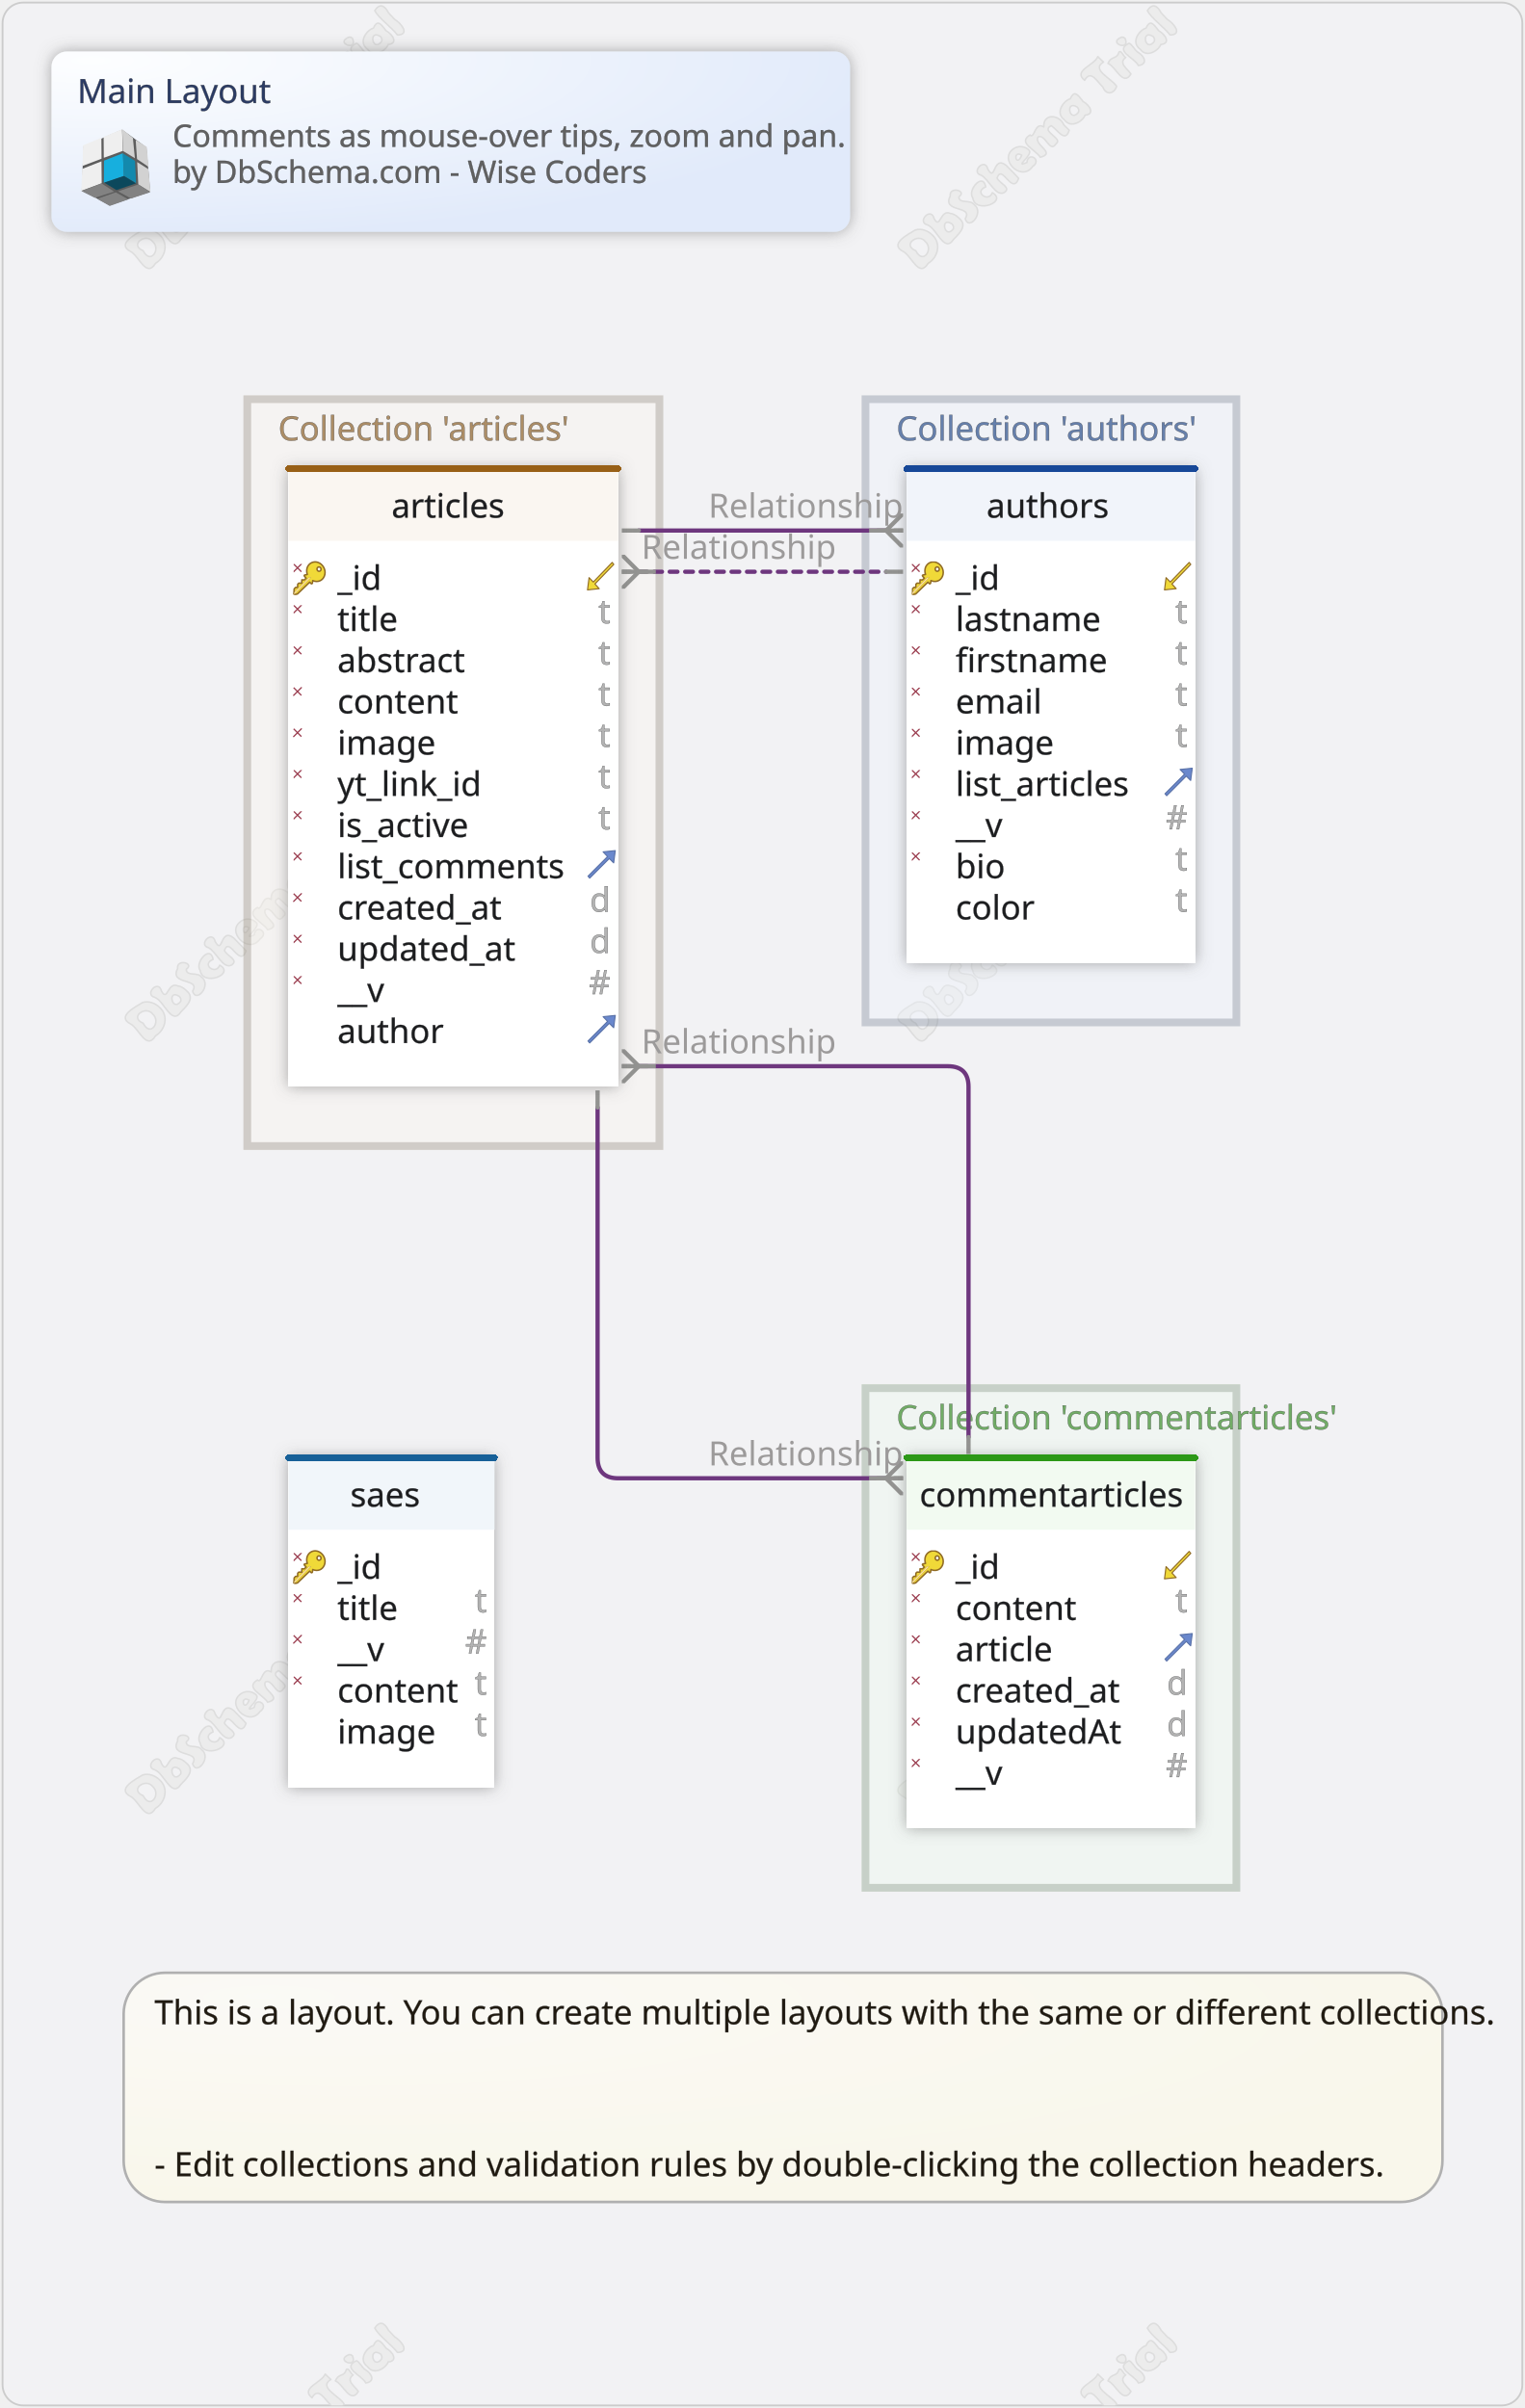
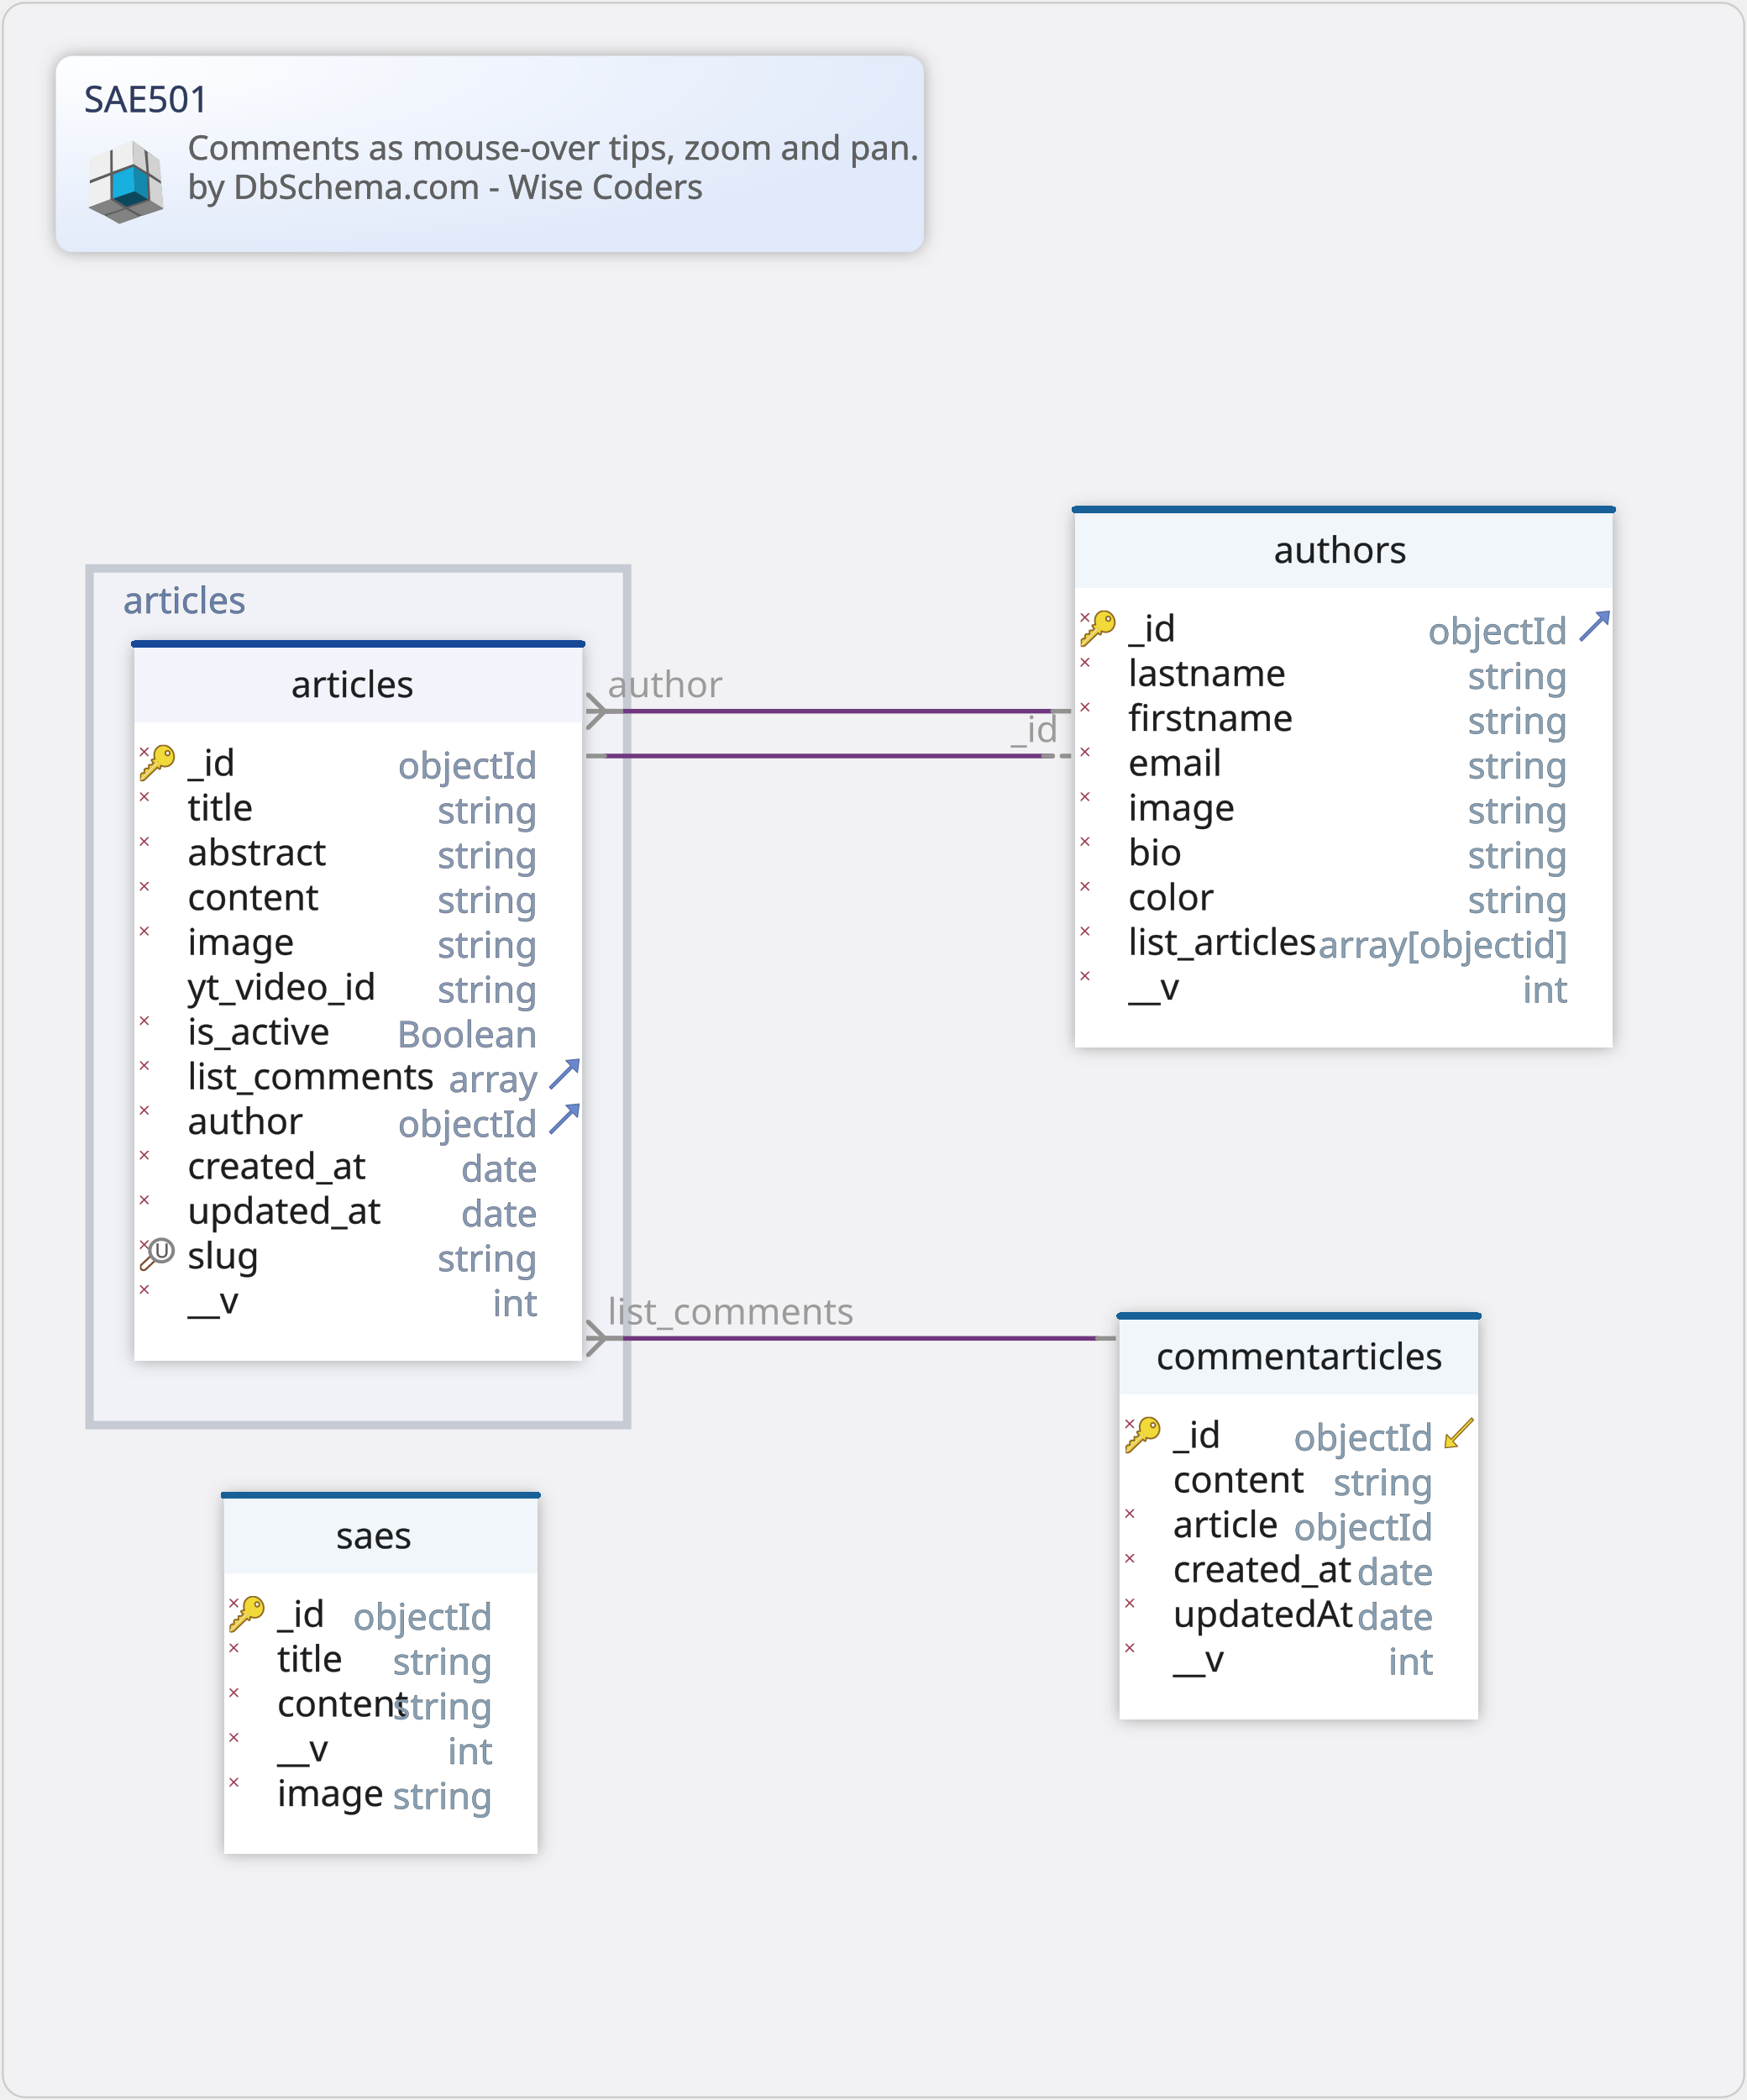
- <svg xmlns="http://www.w3.org/2000/svg" xmlns:xlink="http://www.w3.org/1999/xlink" width="592" height="935" viewBox="0 0 592 935">
+ <svg xmlns="http://www.w3.org/2000/svg" xmlns:xlink="http://www.w3.org/1999/xlink" width="624" height="750" viewBox="0 0 624 750">
  <style type="text/css">
  text                { fill:#1c1d1f; font-weight:normal;stroke:#2a2b2c;stroke-width:.1px; font-family: Segoe UI, 'Segoe UI', Dialog; font-size:13.0px; }
  a text:hover        { font-weight:500; }
  text.highlight      { font-weight:500; }
  text.white          { fill:#ffffff; }
  text.colType        { fill:#b3b3b3; }
  text.relName        { fill:#9c9a9a; stroke-width:0; }
  text.legendTitle    { fill:#2b3b64; font-weight:500; }
  text.legendSubTitle { fill:#616161; font-size:12px; }
  path, circle        { stroke:#939391; stroke-width:1.65; fill:none; stroke-linecap:round; stroke-linejoin:round; }
  .filled             { fill:#939391; }
  path.virtual        { stroke:#6e377e; }
  path.logo           { fill:#fbeac0;fill-opacity:1;stroke-width:0.3;stroke:#222222; }
  path.dotted         { stroke-dasharray:3,3; }
  path.unhighlight    { stroke-width:5; opacity:0; pointer-events:all; }
  path.highlight      { stroke-width:3; stroke:#a19f9b; opacity:0.8; pointer-events:all; }
  path.line           { stroke-width:10; stroke-linecap:round; stroke-linejoin:round; }
  rect.entity         { fill:#ffffff; stroke-width:0; shape-rendering:crispEdges;  filter:url(#shadow); }
  line.delim          { stroke-width:1px; shape-rendering:crispEdges; }
  line.topLine        { stroke-width:2.5px; shape-rendering:crispEdges; }
  text.callout        { fill:#201a10; font-family: Segoe UI, 'Segoe UI', Dialog; font-size:13.0px; }
  rect.callout        { fill:url(#calloutGradient); stroke-width:1px; stroke:#b0b0b0; }
  rect.shape          { stroke:#bebdbd; stroke-width:0.5; }
  text.grp            { fill:#b1b1b1; }
  rect.grp            { stroke:#919171; stroke-width:3; opacity:0.34; }
  path.bgPattern      { fill:none;stroke-width:0.6;stroke:#e5e9ee; }
  path.eval           { fill:#ececec;fill-opacity:1;stroke-width:0.6;stroke:#dddddd; }
  rect.palpable       { fill:#fffbe5; }
</style>
  <defs>
    <pattern id="layoutBgA" width="60" height="34.64" patternUnits="userSpaceOnUse">
      <rect x="0" y="0" width="60" height="34.64" fill="#f2f2f4" />
    </pattern>
    <pattern id="layoutBgEval" width="300" height="300" x="0" y="0" patternUnits="userSpaceOnUse">
      <path class="eval" d="m 62.012,91.267 c 3.536,3.175 2.263,8.706 -1.638,11.015 -3.595,5.842 -6.347,-2.893 -9.715,-4.654 -5.609,-2.839 2.051,-6.68 4.77,-8.319 2.335,-0.724 4.935,0.312 6.583,1.958 z m -2.72,2.539 c -2.698,-3.518 -9.283,1.269 -3.696,3.569 2.765,5.606 7.053,-0.562 3.696,-3.569 z" />
      <path class="eval" d="m 72.259,84.625 c 4.108,3.143 -0.737,6.895 -1.995,8.324 -3.587,5.561 -6.495,-4.197 -10.078,-5.582 -4.443,-1.089 1.349,-7.249 2.504,-2.503 2.465,4.517 2.304,-3.707 6.291,-1.996 1.28,0.138 2.411,0.865 3.278,1.758 z m -2.646,2.323 c -4.797,-3.078 -2.811,6.306 0.515,1.991 0.296,-0.689 0.012,-1.493 -0.515,-1.991 z" />
      <path class="eval" d="m 78.231,79.437 c 4.142,3.027 -2.02,10.435 -3.451,5.477 3.306,-5.248 -9.186,-2.22 -5.806,-8.777 -0.544,-3.93 6.798,-2.102 3.386,0.245 -0.181,2.916 4.637,1.019 5.871,3.054 z" />
      <path class="eval" d="m 82.745,72.597 c -4.902,1.927 1.146,6.286 2.56,2.226 6.218,3.539 -6.64,8.417 -7.59,1.997 -2.244,-2.915 4.027,-10.149 5.031,-4.223 z" />
      <path class="eval" d="m 90.727,64.259 c 1.584,1.69 3.321,3.27 4.813,5.026 -2.536,6.85 -6.446,-5.919 -8.388,-0.167 0.783,2.034 5.877,3.752 2.671,5.711 -3.315,1.519 -5.782,-5.158 -8.859,-6.781 -4.23,-1.14 1.51,-7.074 2.586,-2.386 3.141,5.495 1.841,-5.598 7.177,-1.404 z" />
      <path class="eval" d="m 99.622,58.374 c 1.493,1.955 -6.282,7.025 -0.885,4.74 0.386,-4.434 6.132,-1.133 2.176,1.618 -4.421,6.127 -13.667,-3.152 -7.058,-7.137 1.785,-1.119 4.348,-0.743 5.768,0.778 z m -2.901,1.897 c -3.608,-2.209 -2.28,5.008 -0.126,0.33 z" />
      <path class="eval" d="m 115.18,50.57 c -1.617,5.202 -4.62,-0.365 -7.016,-1.75 -4.41,2.123 4.896,4.914 1.896,7.018 -2.481,3.878 -4.114,-4.061 -7.012,-2.639 -1.763,3.107 7.284,6.252 0.873,7.876 -1.745,-2.957 -9.055,-5.611 -3.95,-8.661 1.696,1.897 1.77,-5.435 5.347,-3.072 -0.44,-5.475 6.12,-4.951 7.785,-0.815 0.691,0.682 1.396,1.351 2.077,2.043 z" />
      <path class="eval" d="m 120.549,39.417 c 2.507,1.334 4.805,4.942 0.75,5.297 -0.464,1.899 -5.254,5.603 -8.017,1.815 -3.873,-2.809 -0.068,-7.604 2.304,-8.134 1.679,-3.853 3.167,-1.199 4.963,1.021 z m -2.246,2.176 c -4.805,-2.992 -3.09,6.38 0.424,2.036 0.331,-0.678 0.121,-1.526 -0.424,-2.036 z" />
      <path class="eval" d="m 128.508,24.068 c -5.104,3.036 3.205,6.383 5.059,9.45 -0.919,2.959 -4.065,3.651 -5.347,0.266 -2.257,-2.089 -4.657,-6.949 -7.07,-2.585 -4.718,-3.764 3.812,-5.812 5.124,-9.226 0.757,0.677 1.386,1.499 2.234,2.095 z" />
      <path class="eval" d="m 137.144,22.3 c -3.096,2.26 0.715,4.412 1.99,6.436 -3.09,5.08 -5.914,-2.986 -8.921,-4.095 1.444,-3.22 3.35,-1.336 4.272,-4.411 0.978,-0.894 1.75,1.871 2.659,2.07 z" />
      <path class="eval" d="m 136.851,14.89 c 2.316,5.284 -7.18,1.772 -1.297,-0.475 l 0.711,0.09 z m 4.867,5.317 c 2.569,1.44 4.265,4.725 0.307,5.234 -1.566,-3.099 -9.517,-5.749 -3.645,-8.634 1.177,0.325 2.154,2.591 3.338,3.4 z" />
      <path class="eval" d="m 149.956,11.976 c 2.507,1.334 4.805,4.942 0.75,5.297 -0.464,1.899 -5.254,5.603 -8.017,1.815 -3.873,-2.809 -0.068,-7.604 2.304,-8.134 1.679,-3.853 3.167,-1.199 4.963,1.021 z m -2.246,2.176 c -4.805,-2.992 -3.09,6.38 0.424,2.036 0.331,-0.678 0.121,-1.526 -0.424,-2.036 z" />
      <path class="eval" d="m 153.261,7.538 c 2.605,1.58 6.04,5.944 1.081,6.05 -2.533,-3.232 -7.203,-6.43 -8.847,-9.458 1.891,-2.866 3.785,-2.248 5.385,0.893 0.78,0.85 1.572,1.691 2.381,2.515 z" />
    </pattern>
    <radialGradient id="calloutGradient" cx="25%" cy="20%" r="80%" fx="10%" fy="10%">
      <stop offset="0%" stop-color="#fefdf7aa" />
      <stop offset="100%" stop-color="#fcf9e7aa" />
    </radialGradient>
    <filter id="shadow">
      <feDropShadow dx="0" dy="0" stdDeviation="3" flood-color="#707070" flood-opacity="0.6" />
    </filter>
    <filter id="fkShadow" height="130%">
      <feGaussianBlur in="SourceAlpha" stdDeviation="1.5" />
      <feOffset dx="1.2" dy="1.2" result="offsetblur" />
      <feMerge>
        <feMergeNode />
        <feMergeNode in="SourceGraphic" />
      </feMerge>
    </filter>
    <radialGradient id="legendGradient" cx="5%" cy="5%" r="100%">
      <stop offset="0%" stop-color="#fdfeff" stop-opacity="1" />
      <stop offset="100%" stop-color="#e1eafa" stop-opacity="1" />
    </radialGradient>
    <symbol id="calloutArrowDown">
      <path d="M 0,0 L 8,12 L 16,0 z" style="fill:#f8f6d1;stroke:none; filter: url(#shadow);" />
      <path d="M 0,0 L 8,12 L 16,0" style="stroke:#bebdbd; stroke-width:0.5;" />
    </symbol>
    <symbol id="calloutArrowUp">
      <path d="M 0,16 L 8,4 L 16,16 z" style="fill:#ffffff; stroke:none; filter: url(#shadow);" />
      <path d="M 0,16 L 8,4 L 16,16" style="stroke:#bebdbd; stroke-width:0.5;" />
    </symbol>
    <symbol id="pk" width="13" height="13">
      <g transform="scale(0.99)">
        <path style="fill:#f0d938;stroke:#906b25;stroke-width:0.6;stroke-linecap:round;stroke-linejoin:round;" d="M 9.368,3.57 C 9.103,3.273 9.08,2.763 9.34,2.452 9.545,2.196 9.904,2.098 10.2,2.217 10.534,2.342 10.775,2.707 10.751,3.084 10.737,3.398 10.541,3.699 10.258,3.807 9.967,3.925 9.617,3.842 9.401,3.606 9.389,3.594 9.379,3.582 9.368,3.57 z M 11.227,6.992 C 11.888,6.355 12.293,5.417 12.311,4.442 12.378,2.738 11.249,1.054 9.732,0.448 8.389,-0.128 6.787,0.268 5.892,1.401 5.081,2.384 4.934,3.845 5.364,5.102 L 4.367,5.316 C 4.066,5.368 4.097,5.632 4.257,5.821 L 4.912,6.566 4.154,7.251 3.214,7.216 3.167,8.559 2.041,8.509 1.597,8.93 1.547,10.18 0.756,10.195 0.211,10.759 0.154,11.736 0.072,12.766 c 0.364,0.238 0.79,0.195 1.449,-0.027 L 6.303,8.128 6.822,8.677 C 6.999,8.88 7.3,8.75 7.358,8.502 L 7.494,7.508 c 0.854,0.399 1.83,0.471 2.685,0.143 0.394,-0.141 0.747,-0.37 1.048,-0.66 z" />
        <path d="M 6.801,6.31 0.154,13.024 0.216,12.142 6.006,6.268 z" style="fill:#ffe5a5;fill-opacity:1;stroke:#906b25;stroke-width:0.069;stroke-linecap:round;stroke-linejoin:round;stroke-miterlimit:4;stroke-opacity:1;stroke-dasharray:none;stroke-dashoffset:3.003" />
      </g>
    </symbol>
    <symbol id="idx1" width="13" height="13">
      <g transform="scale(0.99)">
        <rect width="4" height="4" x="7" y="1" style="fill:#ffff3f;stroke:#b48333;stroke-width:0.6;" ry="0.83" />
        <rect width="4" height="4" x="1" y="7" style="fill:#ffff3f;stroke:#b48333;stroke-width:0.6;" ry="0.832" />
        <rect width="4" height="4" x="7" y="7" style="fill:#ffff3f;stroke:#b48333;stroke-width:0.6;" ry="0.832" />
      </g>
    </symbol>
    <symbol id="idx2" width="13" height="13">
      <g transform="scale(0.99)">
        <rect width="4" height="3" x="6" y="1" style="fill:#7fc8e9;stroke:#2f6f8c;stroke-width:0.6;" ry="0.83" />
        <rect width="7" height="3" x="3" y="6" style="fill:#7fc8e9;stroke:#2f6f8c;stroke-width:0.6;" ry="0.832" />
      </g>
    </symbol>
    <symbol id="unq" width="13" height="13">
      <g transform="scale(0.99)">
        <rect style="fill:none;stroke:#7e4d31;stroke-width:0.719;stroke-linecap:round;stroke-linejoin:round;" width="2.29" height="8.43" x="7.48" y="-0.76" ry="1.14" transform="matrix(0.701,0.713,-0.727,0.685,0,0)" />
        <path style="fill:white;stroke:#858585;stroke-width:1.2;stroke-linecap:round;stroke-linejoin:round;stroke-miterlimit:4;" d="m 26.04,8.64 a 4.13,4.13 0 1 1 -8.26,0 4.13,4.13 0 1 1 8.26,0 z" transform="matrix(1.025,0,0,0.987,-14.690,-3.862)" />
        <text x="5.4" y="7.2" style="font-size:7px;fill:#655c59;">U</text>
      </g>
    </symbol>
    <symbol id="idx" width="13" height="13">
      <g transform="scale(0.99)">
        <rect style="fill:none;stroke:#7e4d31;stroke-width:0.719;stroke-linecap:round;stroke-linejoin:round;" width="2.29" height="8.43" x="7.48" y="-0.76" ry="1.14" transform="matrix(0.701,0.713,-0.727,0.685,0,0)" />
        <path style="fill:white;stroke:#858585;stroke-width:1.2;stroke-linecap:round;stroke-linejoin:round;stroke-miterlimit:4;" d="m 26.04,8.64 a 4.13,4.13 0 1 1 -8.26,0 4.13,4.13 0 1 1 8.26,0 z" transform="matrix(1.025,0,0,0.987,-14.690,-3.862)" />
      </g>
    </symbol>
    <symbol id="fk" width="13" height="13">
      <g transform="scale(0.87)">
        <path style="fill:#6a88cd;stroke:#5a72a8;stroke-width:0.5;stroke-linecap:butt;stroke-linejoin:round;stroke-miterlimit:4;" d="M 12.48,0.33 7.07,0.89 9.067,2.974 0.329,11.731 1.073,12.597 9.811,3.841 11.77,5.78 z" />
      </g>
    </symbol>
    <symbol id="ref" width="13" height="13">
      <g transform="scale(0.87)">
        <path style="fill:#f0d938;stroke:#906b25;stroke-width:0.5;stroke-linecap:butt;stroke-linejoin:round;stroke-miterlimit:4;" d="M 0.10,12.70 5.31,12.15 3.40,10.06 11.82,1.32 11.11,0.45 2.68,9.19 0.80,7.24 z" />
      </g>
    </symbol>
    <symbol id="flag0" width="13" height="13">
      <g transform="scale(0.92)">
        <path style="fill:#b7d0f6;stroke:#000000;stroke-width:0.5;stroke-linecap:butt;stroke-linejoin:round;stroke-miterlimit:4;" d="M 0.12,12.67 0.16,7.22 C 2.59,7.22 4.13,8.78 9.22,4.22 5.68,4.98 2.53,4.50 0.09,1.80 z" />
      </g>
    </symbol>
    <symbol id="flag1" width="13" height="13">
      <g transform="scale(0.92)">
        <path style="fill:#f4a393;stroke:#000000;stroke-width:0.5;stroke-linecap:butt;stroke-linejoin:round;stroke-miterlimit:4;" d="M 0.12,12.67 0.16,7.22 C 2.59,7.22 4.13,8.78 9.22,4.22 5.68,4.98 2.53,4.50 0.09,1.80 z" />
      </g>
    </symbol>
    <symbol id="flag2" width="13" height="13">
      <g transform="scale(0.92)">
        <path style="fill:#77ec8b;stroke:#000000;stroke-width:0.5;stroke-linecap:butt;stroke-linejoin:round;stroke-miterlimit:4;" d="M 0.12,12.67 0.16,7.22 C 2.59,7.22 4.13,8.78 9.22,4.22 5.68,4.98 2.53,4.50 0.09,1.80 z" />
      </g>
    </symbol>
    <symbol id="nn" width="3" height="3">
      <path style="stroke:#9b3e50;stroke-width:0.5;stroke-linecap:butt;stroke-linejoin:round;stroke-miterlimit:4;" d="M 0,0 3,3 M 0,3 3,0 z" />
    </symbol>
    <symbol id="virtual" width="13" height="13">
      <circle cx="6" cy="6.5" r="5.5" fill="#a3dda3" stroke="#4c6a4c" stroke-width="0.5" />
      <path style="stroke:#ffffff;stroke-width:1.5;stroke-linecap:butt;stroke-linejoin:round;stroke-miterlimit:4;" d="M 3,4 6,10 9,4" />
    </symbol>
    <symbol id="view" width="13" height="13">
      <g transform="scale(0.99)">
        <line x1="12" y1="6" x2="19" y2="0" stroke="black" stroke-width="0.5" />
        <line x1="0" y1="6" x2="7" y2="0" stroke="black" stroke-width="0.5" />
        <circle cx="3" cy="6" r="3" fill="#f9ebbc" stroke="black" stroke-width="0.5" />
        <circle cx="10" cy="6" r="3" fill="#f9ebbc" stroke="black" stroke-width="0.5" />
      </g>
    </symbol>
    <symbol id="logo" width="100" height="100">
      <path style="stroke:none;fill:#5d5d5d" d="M2.41,6.80 17.39,0.35 26.83,7.21 28.32,24.45 12.62,29.77 1.74,23.96" />
      <path style="stroke:none;fill:#efefef" d="M 2.21, 6.45  9.36, 3.49  9.42,11.63  2.04,14.42" />
      <path style="stroke:none;fill:#efefef" d="M10.23, 3.14 17.39, 0.17 17.68, 8.59 10.29,11.28" />
      <path style="stroke:none;fill:#d2d2d2" d="M17.44, 0.17 21.59, 3.55 22.36,11.43 17.76,8.63" />
      <path style="stroke:none;fill:#d2d2d2" d="M22.67, 4.33 26.98, 7.06 27.65,14.77 23.20,11.77" />
      <path style="stroke:none;fill:#efefef" d="M1.89,15.58  9.39,12.65  9.48,21.14  1.57,24.10" />
      <path style="stroke:none;fill:#17afde" d="M10.38,12.36 17.70, 9.51 18.11,18.37 10.32 20.96" />
      <path style="stroke:none;fill:#1389ad" d="M17.73, 9.59 22.41,12.47 22.82,21.14 18.05,18.34" />
      <path style="stroke:none;fill:#d2d2d2" d="M23.26,12.94 27.62,15.70 28.42,24.54 23.69,21.60" />
      <path style="stroke:none;fill:#828282" d="M1.57,24.19  9.45,21.22 14.30,24.40  6.80,26.80" />
      <path style="stroke:none;fill:#0c485c" d="M10.47,20.90 18.11,18.32 22.82,21.19 15.20,23.81" />
      <path style="stroke:none;fill:#828282" d="M23.69,21.63 28.32,24.65 20.87,27.07 15.84,24.30" />
      <path style="stroke:none;fill:#828282" d="M14.94,24.68 19.80,27.41 12.59,29.97  7.73,27.21" />
    </symbol>
  </defs>
  <defs>
    <marker id="ZeroMore" viewBox="0 0 8.00 8.00" refX="4.00" refY="4.00" markerWidth="8.00" markerHeight="8.00" orient="auto-start-reverse">
      <path d="M 2.00,4.00 L 4.00,4.00 M 6.00,4.00 L 8.00,4.00 z" style="stroke-width:1;" />
      <path d="M 8.00,0.00 L 4.00,4.00 L 8.00,8.00" style="stroke-width:1;" />
      <path d="M 0.00,4.00 L 8.00,4.00 z" style="stroke-width:1;" />
    </marker>
    <marker id="ZeroOne" viewBox="0 0 8.00 8.00" refX="4.00" refY="4.00" markerWidth="8.00" markerHeight="8.00" orient="auto-start-reverse">
      <path d="M 2.00,4.00 L 4.00,4.00 M 6.00,4.00 L 8.00,4.00 z" style="stroke-width:1;" />
    </marker>
    <marker id="OneMore" viewBox="0 0 8.00 8.00" refX="4.00" refY="4.00" markerWidth="8.00" markerHeight="8.00" orient="auto-start-reverse">
      <path d="M 4.00,4.00 L 8.00,4.00 z" style="stroke-width:1;" />
      <path d="M 8.00,0.00 L 4.00,4.00 L 8.00,8.00" style="stroke-width:1;" />
      <path d="M 0.00,4.00 L 8.00,4.00 z" style="stroke-width:1;" />
    </marker>
    <marker id="One" viewBox="0 0 8.00 8.00" refX="4.00" refY="4.00" markerWidth="8.00" markerHeight="8.00" orient="auto-start-reverse">
      <path d="M 4.00,4.00 L 8.00,4.00 z" style="stroke-width:1;" />
    </marker>
    <marker id="Range" viewBox="0 0 8.00 8.00" refX="4.00" refY="4.00" markerWidth="8.00" markerHeight="8.00" orient="auto-start-reverse">
      <path d="M 4.00,4.00 L 8.00,4.00 z" style="stroke-width:1;" />
    </marker>
    <marker id="Arrow" viewBox="0 0 8.00 8.00" refX="4.00" refY="4.00" markerWidth="8.00" markerHeight="8.00" orient="auto-start-reverse">
      <path d="M 4.000,4.000 L 8.000,4.000 L 4.000,0.000 L 8.000,4.000 L 4.000,8.000" style="stroke-width:1;" />
    </marker>
-     <linearGradient id="tbg_F4DDBE" x1="0%" y1="0%" x2="0%" y2="100%">
-       <stop offset="0%" stop-color="#FFFEFE" />
-       <stop offset="75%" stop-color="#FDF0DF" />
-       <stop offset="100%" stop-color="#FEE0BA" />
+     <linearGradient id="tbg_3986C1" x1="0%" y1="0%" x2="0%" y2="100%">
+       <stop offset="0%" stop-color="#FEFEFF" />
+       <stop offset="75%" stop-color="#DFEFFD" />
+       <stop offset="100%" stop-color="#BAE0FE" />
    </linearGradient>
    <linearGradient id="tbg_BED3F4" x1="0%" y1="0%" x2="0%" y2="100%">
      <stop offset="0%" stop-color="#FEFEFF" />
      <stop offset="75%" stop-color="#DFEAFD" />
      <stop offset="100%" stop-color="#BAD4FE" />
    </linearGradient>
-     <linearGradient id="tbg_C7F4BE" x1="0%" y1="0%" x2="0%" y2="100%">
-       <stop offset="0%" stop-color="#FEFFFE" />
-       <stop offset="75%" stop-color="#E4FDDF" />
-       <stop offset="100%" stop-color="#C5FEBA" />
-     </linearGradient>
-     <linearGradient id="tbg_3986C1" x1="0%" y1="0%" x2="0%" y2="100%">
-       <stop offset="0%" stop-color="#FEFEFF" />
-       <stop offset="75%" stop-color="#DFEFFD" />
-       <stop offset="100%" stop-color="#BAE0FE" />
-     </linearGradient>
  </defs>
-   <rect x="1" y="1" width="590" height="933" rx="8" ry="8" style="fill:url(#layoutBgA); stroke:#ccc; stroke-width:.7px; cursor:move;" />
-   <rect x="1" y="1" width="590" height="933" rx="8" ry="8" style="fill:url(#layoutBgEval);" />
+   <rect x="1" y="1" width="622" height="748" rx="8" ry="8" style="fill:url(#layoutBgA); stroke:#ccc; stroke-width:.7px; cursor:move;" />
  <g transform="translate(10,10)">
    <rect x="10" y="10" width="310" height="70" rx="6" ry="6" style="fill:url(#legendGradient);filter:url(#shadow);" />
    <use id="logo" x="20" y="40" xlink:href="#logo" />
-     <text x="20" y="30" class="legendTitle">Main Layout</text>
+     <text x="20" y="30" class="legendTitle">SAE501</text>
    <text x="57" y="47" class="legendSubTitle">
      <tspan>Comments as mouse-over tips, zoom and pan.</tspan>
    </text>
    <a xlink:href="https%3A%2F%2Fdbschema.com">
      <text x="57" y="61" class="legendSubTitle">
        <tspan>by DbSchema.com - Wise Coders</tspan>
      </text>
    </a>
  </g>
  <g transform="translate(0,110)">
-     <rect class="grp" style="fill:#ECF2FD;stroke:#717D91" x="336" y="45" width="144" height="242" />
-     <text x="348" y="61" style="fill:#6680AC;">Collection 'authors'</text>
-     <rect class="grp" style="fill:#EEFDEC;stroke:#769171" x="336" y="429" width="144" height="194" />
-     <text x="348" y="445" style="fill:#71AC66;">Collection 'commentarticles'</text>
-     <rect class="grp" style="fill:#FDF5EC;stroke:#918371" x="96" y="45" width="160" height="290" />
-     <text x="108" y="61" style="fill:#AC8D66;">Collection 'articles'</text>
-     <path id="articles_Relationship" transform="translate(8,0)" class="unhighlight" d="M 240,112L 336,112">
+     <rect class="grp" style="fill:#ECF2FD;stroke:#717D91" x="32" y="93" width="192" height="306" />
+     <text x="44" y="109" style="fill:#6680AC;">articles</text>
+     <path id="authors_fk_authors_authors" transform="translate(8,0)" class="unhighlight" d="M 368,160L 208,160">
	</path>
-     <path transform="translate(8,0)" marker-start="url(#ZeroMore)" marker-end="url(#One)" class="dotted virtual" d="M 240,112L 336,112" />
-     <text x="249" y="107" transform="rotate(0 249,107)" class="relName">Relationship</text>
-     <path id="articles_Relationship" transform="translate(8,0)" class="unhighlight" d="M 240,304L 360,304Q 368,304 368,312L 368,448">
+     <path transform="translate(8,0)" marker-start="url(#ZeroOne)" marker-end="url(#One)" class="virtual" d="M 368,160L 208,160" />
+     <text x="361" y="155" transform="rotate(0 361,155)" class="relName">_id</text>
+     <path id="articles_fk_articles_authors" transform="translate(8,0)" class="unhighlight" d="M 208,144L 368,144">
	</path>
-     <path transform="translate(8,0)" marker-start="url(#ZeroMore)" marker-end="url(#One)" class="virtual" d="M 240,304L 360,304Q 368,304 368,312L 368,448" />
-     <text x="249" y="299" transform="rotate(0 249,299)" class="relName">Relationship</text>
-     <path id="authors_Relationship" transform="translate(8,0)" class="unhighlight" d="M 336,96L 240,96">
+     <path transform="translate(8,0)" marker-start="url(#ZeroMore)" marker-end="url(#One)" class="virtual" d="M 208,144L 368,144" />
+     <text x="217" y="139" transform="rotate(0 217,139)" class="relName">author</text>
+     <path id="articles_fk_articles_commentarticles" transform="translate(8,0)" class="unhighlight" d="M 208,368L 384,368">
	</path>
-     <path transform="translate(8,0)" marker-start="url(#ZeroMore)" marker-end="url(#One)" class="virtual" d="M 336,96L 240,96" />
-     <text x="275" y="91" transform="rotate(0 275,91)" class="relName">Relationship</text>
-     <path id="commentarticles_Relationship" transform="translate(8,0)" class="unhighlight" d="M 336,464L 232,464Q 224,464 224,456L 224,320">
- 	</path>
-     <path transform="translate(8,0)" marker-start="url(#ZeroMore)" marker-end="url(#One)" class="virtual" d="M 336,464L 232,464Q 224,464 224,456L 224,320" />
-     <text x="275" y="459" transform="rotate(0 275,459)" class="relName">Relationship</text>
-     <rect id="depict_sae501.articles" class="entity" style="stroke:#B99B76" x="112" y="72" width="128" height="240" />
-     <rect x="112" y="72" width="128" height="28" style="stroke-width:0; fill:#FAF6F1" />
-     <line class="topLine" style="stroke:#986017;" stroke-linecap="round" x1="112" y1="72" x2="240" y2="72" />
+     <path transform="translate(8,0)" marker-start="url(#ZeroMore)" marker-end="url(#One)" class="virtual" d="M 208,368L 384,368" />
+     <text x="217" y="363" transform="rotate(0 217,363)" class="relName">list_comments</text>
+     <rect id="depict_sae501.authors" class="entity" style="stroke:#769BB9" x="384" y="72" width="192" height="192" />
+     <rect x="384" y="72" width="192" height="28" style="stroke-width:0; fill:#F1F6FA" />
+     <line class="topLine" style="stroke:#176098;" stroke-linecap="round" x1="384" y1="72" x2="576" y2="72" />
+     <a xlink:href="#sae501.authors">
+       <text x="455" y="91">authors</text>
+     </a>
+     <use id="nn" x="386" y="109" xlink:href="#nn" />
+     <use id="pk" x="386" y="108" xlink:href="#pk" />
+     <a xlink:href="#sae501.authors__id">
+       <text id="sae501.authors._id" x="403" y="119">_id</text>
+     </a>
+     <text x="560" y="120" text-anchor="end" style="fill:#86A0B5;stroke:0;">objectId</text>
+     <a xlink:href="#sae501.authors._id">
+       <use id="fk" x="564" y="108" xlink:href="#fk" />
+     </a>
+     <use id="nn" x="386" y="125" xlink:href="#nn" />
+     <a xlink:href="#sae501.authors_lastname">
+       <text id="sae501.authors.lastname" x="403" y="135">lastname</text>
+     </a>
+     <text x="560" y="136" text-anchor="end" style="fill:#86A0B5;stroke:0;">string</text>
+     <use id="nn" x="386" y="141" xlink:href="#nn" />
+     <a xlink:href="#sae501.authors_firstname">
+       <text id="sae501.authors.firstname" x="403" y="151">firstname</text>
+     </a>
+     <text x="560" y="152" text-anchor="end" style="fill:#86A0B5;stroke:0;">string</text>
+     <use id="nn" x="386" y="157" xlink:href="#nn" />
+     <a xlink:href="#sae501.authors_email">
+       <text id="sae501.authors.email" x="403" y="167">email</text>
+     </a>
+     <text x="560" y="168" text-anchor="end" style="fill:#86A0B5;stroke:0;">string</text>
+     <use id="nn" x="386" y="173" xlink:href="#nn" />
+     <a xlink:href="#sae501.authors_image">
+       <text id="sae501.authors.image" x="403" y="183">image</text>
+     </a>
+     <text x="560" y="184" text-anchor="end" style="fill:#86A0B5;stroke:0;">string</text>
+     <use id="nn" x="386" y="189" xlink:href="#nn" />
+     <a xlink:href="#sae501.authors_bio">
+       <text id="sae501.authors.bio" x="403" y="199">bio</text>
+     </a>
+     <text x="560" y="200" text-anchor="end" style="fill:#86A0B5;stroke:0;">string</text>
+     <use id="nn" x="386" y="205" xlink:href="#nn" />
+     <a xlink:href="#sae501.authors_color">
+       <text id="sae501.authors.color" x="403" y="215">color</text>
+     </a>
+     <text x="560" y="216" text-anchor="end" style="fill:#86A0B5;stroke:0;">string</text>
+     <use id="nn" x="386" y="221" xlink:href="#nn" />
+     <a xlink:href="#sae501.authors_list_articles">
+       <text id="sae501.authors.list_articles" x="403" y="231">list_articles</text>
+     </a>
+     <text x="560" y="232" text-anchor="end" style="fill:#86A0B5;stroke:0;">array[objectid]</text>
+     <use id="nn" x="386" y="237" xlink:href="#nn" />
+     <a xlink:href="#sae501.authors___v">
+       <text id="sae501.authors.__v" x="403" y="247">__v</text>
+     </a>
+     <text x="560" y="248" text-anchor="end" style="fill:#86A0B5;stroke:0;">int</text>
+     <rect id="depict_sae501.commentarticles" class="entity" style="stroke:#769BB9" x="400" y="360" width="128" height="144" />
+     <rect x="400" y="360" width="128" height="28" style="stroke-width:0; fill:#F1F6FA" />
+     <line class="topLine" style="stroke:#176098;" stroke-linecap="round" x1="400" y1="360" x2="528" y2="360" />
+     <a xlink:href="#sae501.commentarticles">
+       <text x="413" y="379">commentarticles</text>
+     </a>
+     <use id="nn" x="402" y="397" xlink:href="#nn" />
+     <use id="pk" x="402" y="396" xlink:href="#pk" />
+     <a xlink:href="#sae501.commentarticles__id">
+       <text id="sae501.commentarticles._id" x="419" y="407">_id</text>
+     </a>
+     <text x="512" y="408" text-anchor="end" style="fill:#86A0B5;stroke:0;">objectId</text>
+     <a xlink:href="#sae501.commentarticles._id">
+       <use id="ref" x="516" y="396" xlink:href="#ref" />
+     </a>
+     <a xlink:href="#sae501.commentarticles_content">
+       <text id="sae501.commentarticles.content" x="419" y="423">content</text>
+     </a>
+     <text x="512" y="424" text-anchor="end" style="fill:#86A0B5;stroke:0;">string</text>
+     <use id="nn" x="402" y="429" xlink:href="#nn" />
+     <a xlink:href="#sae501.commentarticles_article">
+       <text id="sae501.commentarticles.article" x="419" y="439">article</text>
+     </a>
+     <text x="512" y="440" text-anchor="end" style="fill:#86A0B5;stroke:0;">objectId</text>
+     <use id="nn" x="402" y="445" xlink:href="#nn" />
+     <a xlink:href="#sae501.commentarticles_created_at">
+       <text id="sae501.commentarticles.created_at" x="419" y="455">created_at</text>
+     </a>
+     <text x="512" y="456" text-anchor="end" style="fill:#86A0B5;stroke:0;">date</text>
+     <use id="nn" x="402" y="461" xlink:href="#nn" />
+     <a xlink:href="#sae501.commentarticles_updatedAt">
+       <text id="sae501.commentarticles.updatedAt" x="419" y="471">updatedAt</text>
+     </a>
+     <text x="512" y="472" text-anchor="end" style="fill:#86A0B5;stroke:0;">date</text>
+     <use id="nn" x="402" y="477" xlink:href="#nn" />
+     <a xlink:href="#sae501.commentarticles___v">
+       <text id="sae501.commentarticles.__v" x="419" y="487">__v</text>
+     </a>
+     <text x="512" y="488" text-anchor="end" style="fill:#86A0B5;stroke:0;">int</text>
+     <rect id="depict_sae501.saes" class="entity" style="stroke:#769BB9" x="80" y="424" width="112" height="128" />
+     <rect x="80" y="424" width="112" height="28" style="stroke-width:0; fill:#F1F6FA" />
+     <line class="topLine" style="stroke:#176098;" stroke-linecap="round" x1="80" y1="424" x2="192" y2="424" />
+     <a xlink:href="#sae501.saes">
+       <text x="120" y="443">saes</text>
+     </a>
+     <use id="nn" x="82" y="461" xlink:href="#nn" />
+     <use id="pk" x="82" y="460" xlink:href="#pk" />
+     <a xlink:href="#sae501.saes__id">
+       <text id="sae501.saes._id" x="99" y="471">_id</text>
+     </a>
+     <text x="176" y="472" text-anchor="end" style="fill:#86A0B5;stroke:0;">objectId</text>
+     <use id="nn" x="82" y="477" xlink:href="#nn" />
+     <a xlink:href="#sae501.saes_title">
+       <text id="sae501.saes.title" x="99" y="487">title</text>
+     </a>
+     <text x="176" y="488" text-anchor="end" style="fill:#86A0B5;stroke:0;">string</text>
+     <use id="nn" x="82" y="493" xlink:href="#nn" />
+     <a xlink:href="#sae501.saes_content">
+       <text id="sae501.saes.content" x="99" y="503">content</text>
+     </a>
+     <text x="176" y="504" text-anchor="end" style="fill:#86A0B5;stroke:0;">string</text>
+     <use id="nn" x="82" y="509" xlink:href="#nn" />
+     <a xlink:href="#sae501.saes___v">
+       <text id="sae501.saes.__v" x="99" y="519">__v</text>
+     </a>
+     <text x="176" y="520" text-anchor="end" style="fill:#86A0B5;stroke:0;">int</text>
+     <use id="nn" x="82" y="525" xlink:href="#nn" />
+     <a xlink:href="#sae501.saes_image">
+       <text id="sae501.saes.image" x="99" y="535">image</text>
+     </a>
+     <text x="176" y="536" text-anchor="end" style="fill:#86A0B5;stroke:0;">string</text>
+     <rect id="depict_sae501.articles" class="entity" style="stroke:#768FB9" x="48" y="120" width="160" height="256" />
+     <rect x="48" y="120" width="160" height="28" style="stroke-width:0; fill:#F1F4FA" />
+     <line class="topLine" style="stroke:#174898;" stroke-linecap="round" x1="48" y1="120" x2="208" y2="120" />
    <a xlink:href="#sae501.articles">
-       <text x="152" y="91">articles</text>
-     </a>
-     <use id="nn" x="114" y="109" xlink:href="#nn" />
-     <use id="pk" x="114" y="108" xlink:href="#pk" />
+       <text x="104" y="139">articles</text>
+     </a>
+     <use id="nn" x="50" y="157" xlink:href="#nn" />
+     <use id="pk" x="50" y="156" xlink:href="#pk" />
    <a xlink:href="#sae501.articles__id">
-       <text id="sae501.articles._id" x="131" y="119">_id</text>
-     </a>
-     <a xlink:href="#sae501.articles._id">
-       <use id="ref" x="228" y="108" xlink:href="#ref" />
-     </a>
-     <use id="nn" x="114" y="125" xlink:href="#nn" />
+       <text id="sae501.articles._id" x="67" y="167">_id</text>
+     </a>
+     <text x="192" y="168" text-anchor="end" style="fill:#8698B5;stroke:0;">objectId</text>
+     <use id="nn" x="50" y="173" xlink:href="#nn" />
    <a xlink:href="#sae501.articles_title">
-       <text id="sae501.articles.title" x="131" y="135">title</text>
-     </a>
-     <text x="237" y="132" text-anchor="end" class="colType">t</text>
-     <use id="nn" x="114" y="141" xlink:href="#nn" />
+       <text id="sae501.articles.title" x="67" y="183">title</text>
+     </a>
+     <text x="192" y="184" text-anchor="end" style="fill:#8698B5;stroke:0;">string</text>
+     <use id="nn" x="50" y="189" xlink:href="#nn" />
    <a xlink:href="#sae501.articles_abstract">
-       <text id="sae501.articles.abstract" x="131" y="151">abstract</text>
-     </a>
-     <text x="237" y="148" text-anchor="end" class="colType">t</text>
-     <use id="nn" x="114" y="157" xlink:href="#nn" />
+       <text id="sae501.articles.abstract" x="67" y="199">abstract</text>
+     </a>
+     <text x="192" y="200" text-anchor="end" style="fill:#8698B5;stroke:0;">string</text>
+     <use id="nn" x="50" y="205" xlink:href="#nn" />
    <a xlink:href="#sae501.articles_content">
-       <text id="sae501.articles.content" x="131" y="167">content</text>
-     </a>
-     <text x="237" y="164" text-anchor="end" class="colType">t</text>
-     <use id="nn" x="114" y="173" xlink:href="#nn" />
+       <text id="sae501.articles.content" x="67" y="215">content</text>
+     </a>
+     <text x="192" y="216" text-anchor="end" style="fill:#8698B5;stroke:0;">string</text>
+     <use id="nn" x="50" y="221" xlink:href="#nn" />
    <a xlink:href="#sae501.articles_image">
-       <text id="sae501.articles.image" x="131" y="183">image</text>
-     </a>
-     <text x="237" y="180" text-anchor="end" class="colType">t</text>
-     <use id="nn" x="114" y="189" xlink:href="#nn" />
-     <a xlink:href="#sae501.articles_yt_link_id">
-       <text id="sae501.articles.yt_link_id" x="131" y="199">yt_link_id</text>
-     </a>
-     <text x="237" y="196" text-anchor="end" class="colType">t</text>
-     <use id="nn" x="114" y="205" xlink:href="#nn" />
+       <text id="sae501.articles.image" x="67" y="231">image</text>
+     </a>
+     <text x="192" y="232" text-anchor="end" style="fill:#8698B5;stroke:0;">string</text>
+     <a xlink:href="#sae501.articles_yt_video_id">
+       <text id="sae501.articles.yt_video_id" x="67" y="247">yt_video_id</text>
+     </a>
+     <text x="192" y="248" text-anchor="end" style="fill:#8698B5;stroke:0;">string</text>
+     <use id="nn" x="50" y="253" xlink:href="#nn" />
    <a xlink:href="#sae501.articles_is_active">
-       <text id="sae501.articles.is_active" x="131" y="215">is_active</text>
-     </a>
-     <text x="237" y="212" text-anchor="end" class="colType">t</text>
-     <use id="nn" x="114" y="221" xlink:href="#nn" />
+       <text id="sae501.articles.is_active" x="67" y="263">is_active</text>
+     </a>
+     <text x="192" y="264" text-anchor="end" style="fill:#8698B5;stroke:0;">Boolean</text>
+     <use id="nn" x="50" y="269" xlink:href="#nn" />
    <a xlink:href="#sae501.articles_list_comments">
-       <text id="sae501.articles.list_comments" x="131" y="231">list_comments</text>
-     </a>
+       <text id="sae501.articles.list_comments" x="67" y="279">list_comments</text>
+     </a>
+     <text x="192" y="280" text-anchor="end" style="fill:#8698B5;stroke:0;">array</text>
    <a xlink:href="#sae501.articles.list_comments">
-       <use id="fk" x="228" y="220" xlink:href="#fk" />
-     </a>
-     <use id="nn" x="114" y="237" xlink:href="#nn" />
+       <use id="fk" x="196" y="268" xlink:href="#fk" />
+     </a>
+     <use id="nn" x="50" y="285" xlink:href="#nn" />
+     <a xlink:href="#sae501.articles_author">
+       <text id="sae501.articles.author" x="67" y="295">author</text>
+     </a>
+     <text x="192" y="296" text-anchor="end" style="fill:#8698B5;stroke:0;">objectId</text>
+     <a xlink:href="#sae501.articles.author">
+       <use id="fk" x="196" y="284" xlink:href="#fk" />
+     </a>
+     <use id="nn" x="50" y="301" xlink:href="#nn" />
    <a xlink:href="#sae501.articles_created_at">
-       <text id="sae501.articles.created_at" x="131" y="247">created_at</text>
-     </a>
-     <text x="237" y="244" text-anchor="end" class="colType">d</text>
-     <use id="nn" x="114" y="253" xlink:href="#nn" />
+       <text id="sae501.articles.created_at" x="67" y="311">created_at</text>
+     </a>
+     <text x="192" y="312" text-anchor="end" style="fill:#8698B5;stroke:0;">date</text>
+     <use id="nn" x="50" y="317" xlink:href="#nn" />
    <a xlink:href="#sae501.articles_updated_at">
-       <text id="sae501.articles.updated_at" x="131" y="263">updated_at</text>
-     </a>
-     <text x="237" y="260" text-anchor="end" class="colType">d</text>
-     <use id="nn" x="114" y="269" xlink:href="#nn" />
+       <text id="sae501.articles.updated_at" x="67" y="327">updated_at</text>
+     </a>
+     <text x="192" y="328" text-anchor="end" style="fill:#8698B5;stroke:0;">date</text>
+     <use id="nn" x="50" y="333" xlink:href="#nn" />
+     <use id="unq" x="50" y="332" xlink:href="#unq" />
+     <a xlink:href="#sae501.articles_slug">
+       <text id="sae501.articles.slug" x="67" y="343">slug</text>
+     </a>
+     <text x="192" y="344" text-anchor="end" style="fill:#8698B5;stroke:0;">string</text>
+     <use id="nn" x="50" y="349" xlink:href="#nn" />
    <a xlink:href="#sae501.articles___v">
-       <text id="sae501.articles.__v" x="131" y="279">__v</text>
-     </a>
-     <text x="237" y="276" text-anchor="end" class="colType">#</text>
-     <a xlink:href="#sae501.articles_author">
-       <text id="sae501.articles.author" x="131" y="295">author</text>
-     </a>
-     <a xlink:href="#sae501.articles.author">
-       <use id="fk" x="228" y="284" xlink:href="#fk" />
-     </a>
-     <rect id="depict_sae501.authors" class="entity" style="stroke:#768FB9" x="352" y="72" width="112" height="192" />
-     <rect x="352" y="72" width="112" height="28" style="stroke-width:0; fill:#F1F4FA" />
-     <line class="topLine" style="stroke:#174898;" stroke-linecap="round" x1="352" y1="72" x2="464" y2="72" />
-     <a xlink:href="#sae501.authors">
-       <text x="383" y="91">authors</text>
-     </a>
-     <use id="nn" x="354" y="109" xlink:href="#nn" />
-     <use id="pk" x="354" y="108" xlink:href="#pk" />
-     <a xlink:href="#sae501.authors__id">
-       <text id="sae501.authors._id" x="371" y="119">_id</text>
-     </a>
-     <a xlink:href="#sae501.authors._id">
-       <use id="ref" x="452" y="108" xlink:href="#ref" />
-     </a>
-     <use id="nn" x="354" y="125" xlink:href="#nn" />
-     <a xlink:href="#sae501.authors_lastname">
-       <text id="sae501.authors.lastname" x="371" y="135">lastname</text>
-     </a>
-     <text x="461" y="132" text-anchor="end" class="colType">t</text>
-     <use id="nn" x="354" y="141" xlink:href="#nn" />
-     <a xlink:href="#sae501.authors_firstname">
-       <text id="sae501.authors.firstname" x="371" y="151">firstname</text>
-     </a>
-     <text x="461" y="148" text-anchor="end" class="colType">t</text>
-     <use id="nn" x="354" y="157" xlink:href="#nn" />
-     <a xlink:href="#sae501.authors_email">
-       <text id="sae501.authors.email" x="371" y="167">email</text>
-     </a>
-     <text x="461" y="164" text-anchor="end" class="colType">t</text>
-     <use id="nn" x="354" y="173" xlink:href="#nn" />
-     <a xlink:href="#sae501.authors_image">
-       <text id="sae501.authors.image" x="371" y="183">image</text>
-     </a>
-     <text x="461" y="180" text-anchor="end" class="colType">t</text>
-     <use id="nn" x="354" y="189" xlink:href="#nn" />
-     <a xlink:href="#sae501.authors_list_articles">
-       <text id="sae501.authors.list_articles" x="371" y="199">list_articles</text>
-     </a>
-     <a xlink:href="#sae501.authors.list_articles">
-       <use id="fk" x="452" y="188" xlink:href="#fk" />
-     </a>
-     <use id="nn" x="354" y="205" xlink:href="#nn" />
-     <a xlink:href="#sae501.authors___v">
-       <text id="sae501.authors.__v" x="371" y="215">__v</text>
-     </a>
-     <text x="461" y="212" text-anchor="end" class="colType">#</text>
-     <use id="nn" x="354" y="221" xlink:href="#nn" />
-     <a xlink:href="#sae501.authors_bio">
-       <text id="sae501.authors.bio" x="371" y="231">bio</text>
-     </a>
-     <text x="461" y="228" text-anchor="end" class="colType">t</text>
-     <a xlink:href="#sae501.authors_color">
-       <text id="sae501.authors.color" x="371" y="247">color</text>
-     </a>
-     <text x="461" y="244" text-anchor="end" class="colType">t</text>
-     <rect id="depict_sae501.commentarticles" class="entity" style="stroke:#81B976" x="352" y="456" width="112" height="144" />
-     <rect x="352" y="456" width="112" height="28" style="stroke-width:0; fill:#F2FAF1" />
-     <line class="topLine" style="stroke:#2C9817;" stroke-linecap="round" x1="352" y1="456" x2="464" y2="456" />
-     <a xlink:href="#sae501.commentarticles">
-       <text x="357" y="475">commentarticles</text>
-     </a>
-     <use id="nn" x="354" y="493" xlink:href="#nn" />
-     <use id="pk" x="354" y="492" xlink:href="#pk" />
-     <a xlink:href="#sae501.commentarticles__id">
-       <text id="sae501.commentarticles._id" x="371" y="503">_id</text>
-     </a>
-     <a xlink:href="#sae501.commentarticles._id">
-       <use id="ref" x="452" y="492" xlink:href="#ref" />
-     </a>
-     <use id="nn" x="354" y="509" xlink:href="#nn" />
-     <a xlink:href="#sae501.commentarticles_content">
-       <text id="sae501.commentarticles.content" x="371" y="519">content</text>
-     </a>
-     <text x="461" y="516" text-anchor="end" class="colType">t</text>
-     <use id="nn" x="354" y="525" xlink:href="#nn" />
-     <a xlink:href="#sae501.commentarticles_article">
-       <text id="sae501.commentarticles.article" x="371" y="535">article</text>
-     </a>
-     <a xlink:href="#sae501.commentarticles.article">
-       <use id="fk" x="452" y="524" xlink:href="#fk" />
-     </a>
-     <use id="nn" x="354" y="541" xlink:href="#nn" />
-     <a xlink:href="#sae501.commentarticles_created_at">
-       <text id="sae501.commentarticles.created_at" x="371" y="551">created_at</text>
-     </a>
-     <text x="461" y="548" text-anchor="end" class="colType">d</text>
-     <use id="nn" x="354" y="557" xlink:href="#nn" />
-     <a xlink:href="#sae501.commentarticles_updatedAt">
-       <text id="sae501.commentarticles.updatedAt" x="371" y="567">updatedAt</text>
-     </a>
-     <text x="461" y="564" text-anchor="end" class="colType">d</text>
-     <use id="nn" x="354" y="573" xlink:href="#nn" />
-     <a xlink:href="#sae501.commentarticles___v">
-       <text id="sae501.commentarticles.__v" x="371" y="583">__v</text>
-     </a>
-     <text x="461" y="580" text-anchor="end" class="colType">#</text>
-     <rect id="depict_sae501.saes" class="entity" style="stroke:#769BB9" x="112" y="456" width="80" height="128" />
-     <rect x="112" y="456" width="80" height="28" style="stroke-width:0; fill:#F1F6FA" />
-     <line class="topLine" style="stroke:#176098;" stroke-linecap="round" x1="112" y1="456" x2="192" y2="456" />
-     <a xlink:href="#sae501.saes">
-       <text x="136" y="475">saes</text>
-     </a>
-     <use id="nn" x="114" y="493" xlink:href="#nn" />
-     <use id="pk" x="114" y="492" xlink:href="#pk" />
-     <a xlink:href="#sae501.saes__id">
-       <text id="sae501.saes._id" x="131" y="503">_id</text>
-     </a>
-     <use id="nn" x="114" y="509" xlink:href="#nn" />
-     <a xlink:href="#sae501.saes_title">
-       <text id="sae501.saes.title" x="131" y="519">title</text>
-     </a>
-     <text x="189" y="516" text-anchor="end" class="colType">t</text>
-     <use id="nn" x="114" y="525" xlink:href="#nn" />
-     <a xlink:href="#sae501.saes___v">
-       <text id="sae501.saes.__v" x="131" y="535">__v</text>
-     </a>
-     <text x="189" y="532" text-anchor="end" class="colType">#</text>
-     <use id="nn" x="114" y="541" xlink:href="#nn" />
-     <a xlink:href="#sae501.saes_content">
-       <text id="sae501.saes.content" x="131" y="551">content</text>
-     </a>
-     <text x="189" y="548" text-anchor="end" class="colType">t</text>
-     <a xlink:href="#sae501.saes_image">
-       <text id="sae501.saes.image" x="131" y="567">image</text>
-     </a>
-     <text x="189" y="564" text-anchor="end" class="colType">t</text>
-     <rect class="callout" x="48" y="656" width="512" height="89" rx="16" ry="16" />
-     <text x="72" y="656" class="callout">
-       <tspan x="52" dx="8" dy="20">This is a layout. You can create multiple layouts with the same or different collections. </tspan>
-       <tspan x="52" dx="8" dy="59">- Edit collections and validation rules by double-clicking the collection headers.</tspan>
-     </text>
+       <text id="sae501.articles.__v" x="67" y="359">__v</text>
+     </a>
+     <text x="192" y="360" text-anchor="end" style="fill:#8698B5;stroke:0;">int</text>
  </g>
</svg>
